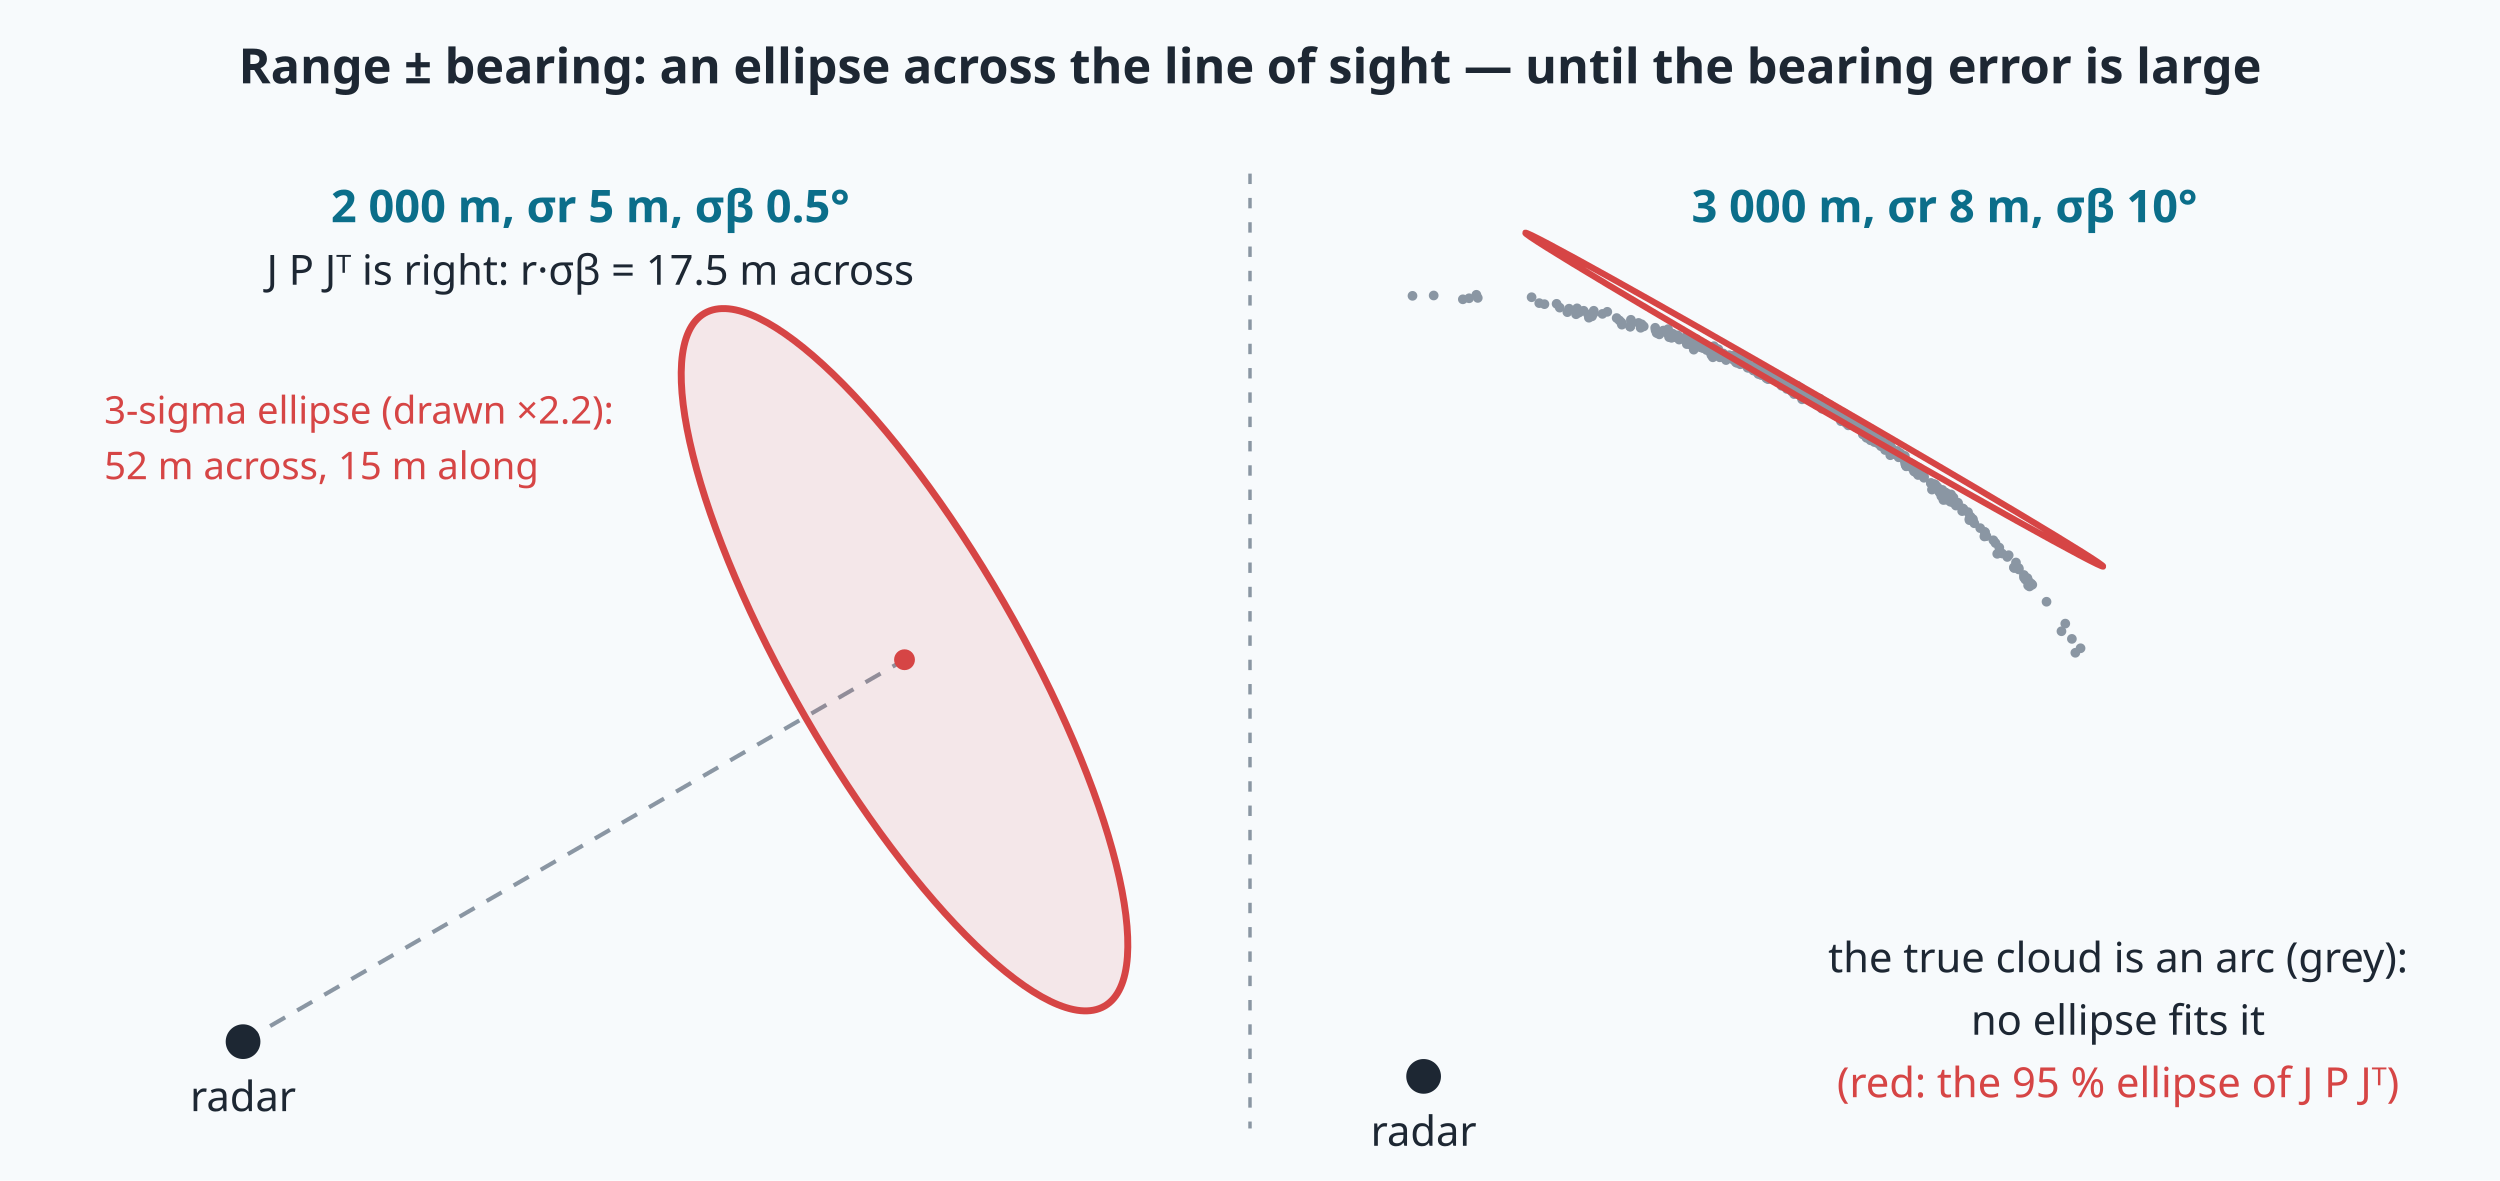
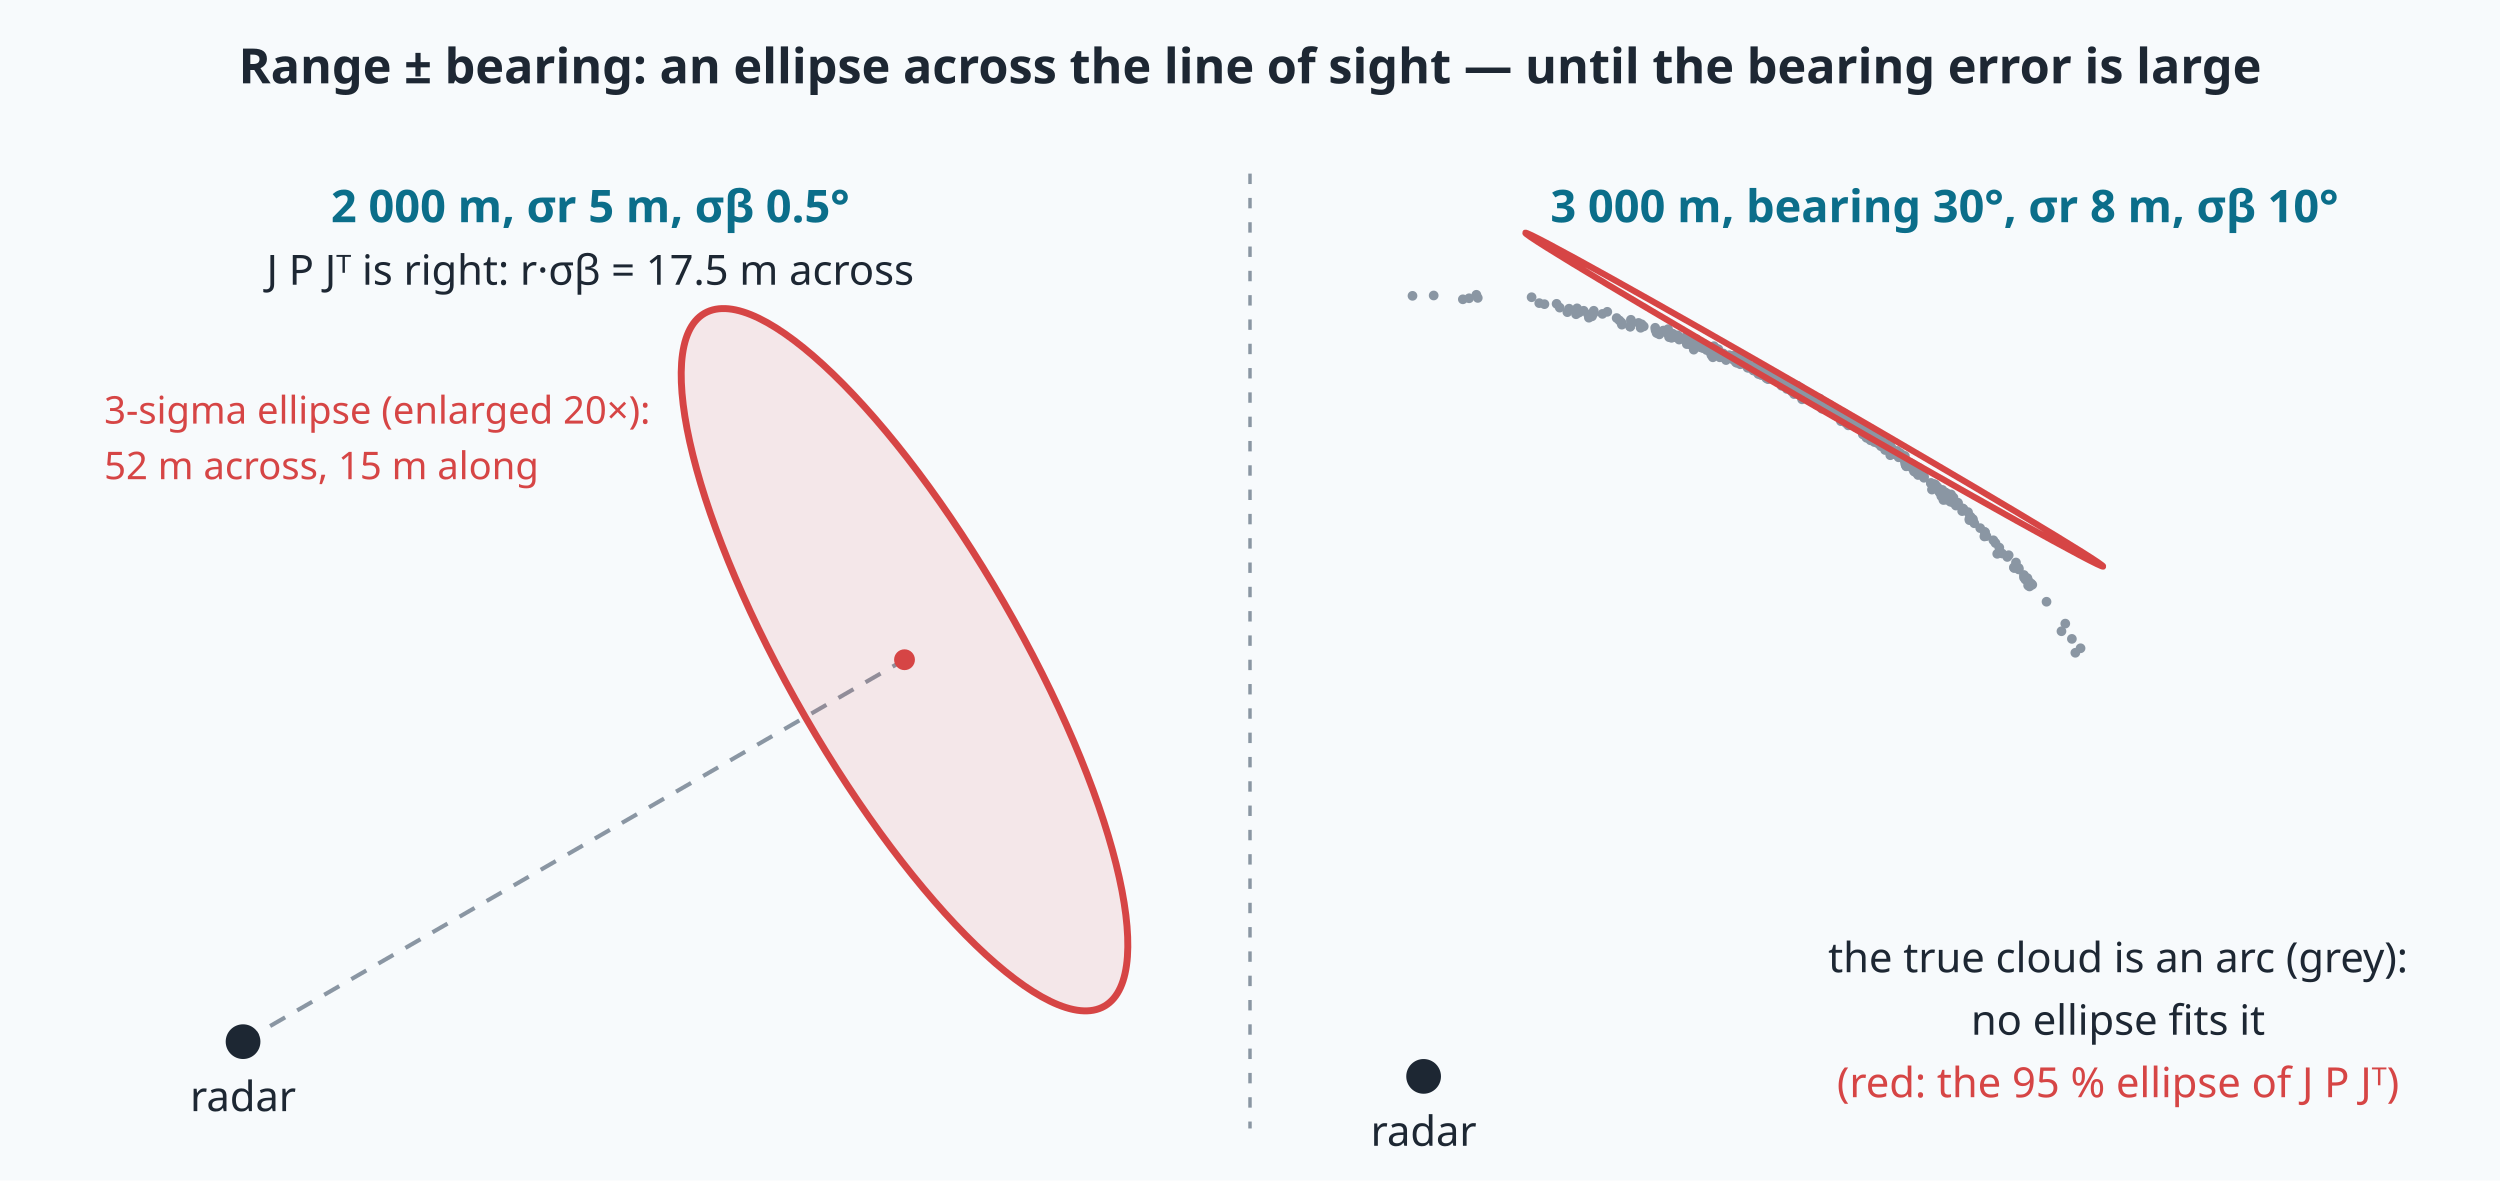
<svg xmlns="http://www.w3.org/2000/svg" viewBox="0 0 720 340" font-family="sans-serif" font-size="13">
  <rect width="720" height="340" fill="#f7fafc" />
  <defs>
    <marker id="mi" viewBox="0 0 10 10" refX="8" refY="5" markerWidth="7" markerHeight="7" orient="auto-start-reverse">
      <path d="M0 0L10 5L0 10z" fill="#1d2733" />
    </marker>
    <marker id="mr" viewBox="0 0 10 10" refX="8" refY="5" markerWidth="7" markerHeight="7" orient="auto-start-reverse">
      <path d="M0 0L10 5L0 10z" fill="#d64545" />
    </marker>
    <marker id="mb" viewBox="0 0 10 10" refX="8" refY="5" markerWidth="7" markerHeight="7" orient="auto-start-reverse">
      <path d="M0 0L10 5L0 10z" fill="#0b6e8a" />
    </marker>
    <marker id="mo" viewBox="0 0 10 10" refX="8" refY="5" markerWidth="7" markerHeight="7" orient="auto-start-reverse">
      <path d="M0 0L10 5L0 10z" fill="#a8680d" />
    </marker>
    <marker id="mg" viewBox="0 0 10 10" refX="8" refY="5" markerWidth="7" markerHeight="7" orient="auto-start-reverse">
      <path d="M0 0L10 5L0 10z" fill="#8a96a3" />
    </marker>
    <marker id="mn" viewBox="0 0 10 10" refX="8" refY="5" markerWidth="7" markerHeight="7" orient="auto-start-reverse">
      <path d="M0 0L10 5L0 10z" fill="#2e9e4f" />
    </marker>
  </defs>
  <text x="360.0" y="24.0" text-anchor="middle" font-size="14" fill="#1d2733" font-weight="bold">Range ± bearing: an ellipse across the line of sight — until the bearing error is large</text>
  <line x1="70.0" y1="300.0" x2="260.5" y2="190.0" stroke="#8a96a3" stroke-width="1.2" stroke-dasharray="5 4" />
  <circle cx="70.0" cy="300.0" r="5" fill="#1d2733" />
  <text x="70.0" y="320.0" text-anchor="middle" font-size="12" fill="#1d2733" font-weight="normal">radar</text>
  <ellipse cx="260.5" cy="190.0" rx="115.2" ry="33.0" transform="rotate(60.00 260.5 190.0)" stroke="#d64545" fill="#d64545" fill-opacity="0.1" stroke-width="2.0" />
  <circle cx="260.5" cy="190.0" r="3" fill="#d64545" />
-   <text x="30.0" y="122.0" text-anchor="start" font-size="11" fill="#d64545" font-weight="normal">3-sigma ellipse (drawn ×2.2):</text>
+   <text x="30.0" y="122.0" text-anchor="start" font-size="11" fill="#d64545" font-weight="normal">3-sigma ellipse (enlarged 20×):</text>
  <text x="30.0" y="138.0" text-anchor="start" font-size="11" fill="#d64545" font-weight="normal">52 m across, 15 m along</text>
  <text x="170.0" y="64.0" text-anchor="middle" font-size="13" fill="#0b6e8a" font-weight="bold">2 000 m, σr 5 m, σβ 0.5°</text>
  <text x="170.0" y="82.0" text-anchor="middle" font-size="12" fill="#1d2733" font-weight="normal">J P Jᵀ is right: r·σβ = 17.5 m across</text>
  <circle cx="514.5" cy="111.3" r="1.4" fill="#8a96a3" />
  <circle cx="581.4" cy="164.0" r="1.4" fill="#8a96a3" />
  <circle cx="516.0" cy="112.7" r="1.4" fill="#8a96a3" />
  <circle cx="465.6" cy="91.6" r="1.4" fill="#8a96a3" />
  <circle cx="494.3" cy="100.6" r="1.4" fill="#8a96a3" />
  <circle cx="478.0" cy="95.8" r="1.4" fill="#8a96a3" />
  <circle cx="510.1" cy="108.2" r="1.4" fill="#8a96a3" />
  <circle cx="469.8" cy="92.9" r="1.4" fill="#8a96a3" />
  <circle cx="490.2" cy="100.0" r="1.4" fill="#8a96a3" />
  <circle cx="580.1" cy="163.6" r="1.4" fill="#8a96a3" />
  <circle cx="530.2" cy="121.3" r="1.4" fill="#8a96a3" />
  <circle cx="534.5" cy="121.6" r="1.4" fill="#8a96a3" />
  <circle cx="578.1" cy="160.4" r="1.4" fill="#8a96a3" />
  <circle cx="462.9" cy="89.8" r="1.4" fill="#8a96a3" />
  <circle cx="541.8" cy="127.0" r="1.4" fill="#8a96a3" />
  <circle cx="506.4" cy="106.5" r="1.4" fill="#8a96a3" />
  <circle cx="521.5" cy="115.0" r="1.4" fill="#8a96a3" />
  <circle cx="499.1" cy="102.5" r="1.4" fill="#8a96a3" />
  <circle cx="526.6" cy="117.9" r="1.4" fill="#8a96a3" />
  <circle cx="562.6" cy="143.3" r="1.4" fill="#8a96a3" />
  <circle cx="560.9" cy="143.4" r="1.4" fill="#8a96a3" />
  <circle cx="531.2" cy="120.3" r="1.4" fill="#8a96a3" />
  <circle cx="549.0" cy="134.2" r="1.4" fill="#8a96a3" />
  <circle cx="480.4" cy="94.8" r="1.4" fill="#8a96a3" />
  <circle cx="412.9" cy="85.1" r="1.4" fill="#8a96a3" />
  <circle cx="556.1" cy="139.2" r="1.4" fill="#8a96a3" />
  <circle cx="583.9" cy="166.5" r="1.4" fill="#8a96a3" />
  <circle cx="538.0" cy="125.6" r="1.4" fill="#8a96a3" />
  <circle cx="501.3" cy="103.9" r="1.4" fill="#8a96a3" />
  <circle cx="524.1" cy="116.9" r="1.4" fill="#8a96a3" />
  <circle cx="561.7" cy="143.4" r="1.4" fill="#8a96a3" />
  <circle cx="480.7" cy="97.1" r="1.4" fill="#8a96a3" />
  <circle cx="524.7" cy="117.7" r="1.4" fill="#8a96a3" />
  <circle cx="542.8" cy="128.8" r="1.4" fill="#8a96a3" />
  <circle cx="485.8" cy="99.1" r="1.4" fill="#8a96a3" />
  <circle cx="585.3" cy="168.4" r="1.4" fill="#8a96a3" />
  <circle cx="549.3" cy="133.3" r="1.4" fill="#8a96a3" />
  <circle cx="574.1" cy="155.6" r="1.4" fill="#8a96a3" />
  <circle cx="484.2" cy="97.5" r="1.4" fill="#8a96a3" />
  <circle cx="529.9" cy="119.9" r="1.4" fill="#8a96a3" />
  <circle cx="570.3" cy="152.1" r="1.4" fill="#8a96a3" />
  <circle cx="538.1" cy="124.2" r="1.4" fill="#8a96a3" />
  <circle cx="562.6" cy="144.8" r="1.4" fill="#8a96a3" />
  <circle cx="454.8" cy="90.0" r="1.4" fill="#8a96a3" />
  <circle cx="519.4" cy="114.1" r="1.4" fill="#8a96a3" />
  <circle cx="449.2" cy="88.6" r="1.4" fill="#8a96a3" />
  <circle cx="505.0" cy="106.5" r="1.4" fill="#8a96a3" />
  <circle cx="533.0" cy="120.3" r="1.4" fill="#8a96a3" />
  <circle cx="518.5" cy="113.7" r="1.4" fill="#8a96a3" />
  <circle cx="477.1" cy="95.9" r="1.4" fill="#8a96a3" />
  <circle cx="532.5" cy="121.5" r="1.4" fill="#8a96a3" />
  <circle cx="544.4" cy="129.0" r="1.4" fill="#8a96a3" />
  <circle cx="519.2" cy="113.5" r="1.4" fill="#8a96a3" />
  <circle cx="548.7" cy="133.6" r="1.4" fill="#8a96a3" />
  <circle cx="558.7" cy="141.8" r="1.4" fill="#8a96a3" />
  <circle cx="561.8" cy="144.2" r="1.4" fill="#8a96a3" />
  <circle cx="511.2" cy="108.4" r="1.4" fill="#8a96a3" />
  <circle cx="539.3" cy="126.6" r="1.4" fill="#8a96a3" />
  <circle cx="500.2" cy="103.9" r="1.4" fill="#8a96a3" />
  <circle cx="519.4" cy="113.8" r="1.4" fill="#8a96a3" />
  <circle cx="557.0" cy="139.4" r="1.4" fill="#8a96a3" />
  <circle cx="519.0" cy="112.9" r="1.4" fill="#8a96a3" />
  <circle cx="506.4" cy="107.7" r="1.4" fill="#8a96a3" />
  <circle cx="502.3" cy="103.2" r="1.4" fill="#8a96a3" />
  <circle cx="539.7" cy="126.0" r="1.4" fill="#8a96a3" />
  <circle cx="572.1" cy="154.4" r="1.4" fill="#8a96a3" />
  <circle cx="552.1" cy="136.2" r="1.4" fill="#8a96a3" />
  <circle cx="514.7" cy="111.0" r="1.4" fill="#8a96a3" />
  <circle cx="548.6" cy="132.8" r="1.4" fill="#8a96a3" />
  <circle cx="553.4" cy="136.2" r="1.4" fill="#8a96a3" />
  <circle cx="568.2" cy="150.0" r="1.4" fill="#8a96a3" />
  <circle cx="498.9" cy="103.0" r="1.4" fill="#8a96a3" />
  <circle cx="542.9" cy="129.6" r="1.4" fill="#8a96a3" />
  <circle cx="508.4" cy="108.2" r="1.4" fill="#8a96a3" />
  <circle cx="503.3" cy="105.9" r="1.4" fill="#8a96a3" />
  <circle cx="562.3" cy="144.2" r="1.4" fill="#8a96a3" />
  <circle cx="540.7" cy="126.5" r="1.4" fill="#8a96a3" />
  <circle cx="524.7" cy="117.4" r="1.4" fill="#8a96a3" />
  <circle cx="565.1" cy="147.2" r="1.4" fill="#8a96a3" />
  <circle cx="528.4" cy="118.2" r="1.4" fill="#8a96a3" />
  <circle cx="491.4" cy="99.7" r="1.4" fill="#8a96a3" />
  <circle cx="551.5" cy="135.9" r="1.4" fill="#8a96a3" />
  <circle cx="489.8" cy="99.3" r="1.4" fill="#8a96a3" />
  <circle cx="491.9" cy="100.2" r="1.4" fill="#8a96a3" />
  <circle cx="508.0" cy="107.7" r="1.4" fill="#8a96a3" />
  <circle cx="517.7" cy="111.1" r="1.4" fill="#8a96a3" />
  <circle cx="551.2" cy="135.7" r="1.4" fill="#8a96a3" />
  <circle cx="510.2" cy="108.7" r="1.4" fill="#8a96a3" />
  <circle cx="456.1" cy="89.5" r="1.4" fill="#8a96a3" />
  <circle cx="502.8" cy="104.8" r="1.4" fill="#8a96a3" />
  <circle cx="533.0" cy="121.7" r="1.4" fill="#8a96a3" />
  <circle cx="518.8" cy="112.1" r="1.4" fill="#8a96a3" />
  <circle cx="518.8" cy="112.1" r="1.4" fill="#8a96a3" />
  <circle cx="479.0" cy="95.3" r="1.4" fill="#8a96a3" />
  <circle cx="509.3" cy="107.4" r="1.4" fill="#8a96a3" />
  <circle cx="541.6" cy="127.5" r="1.4" fill="#8a96a3" />
  <circle cx="541.7" cy="128.5" r="1.4" fill="#8a96a3" />
  <circle cx="493.6" cy="99.7" r="1.4" fill="#8a96a3" />
  <circle cx="496.8" cy="103.0" r="1.4" fill="#8a96a3" />
  <circle cx="488.6" cy="97.7" r="1.4" fill="#8a96a3" />
  <circle cx="552.6" cy="136.1" r="1.4" fill="#8a96a3" />
  <circle cx="496.2" cy="102.0" r="1.4" fill="#8a96a3" />
  <circle cx="513.1" cy="110.1" r="1.4" fill="#8a96a3" />
  <circle cx="493.7" cy="100.5" r="1.4" fill="#8a96a3" />
  <circle cx="490.2" cy="100.1" r="1.4" fill="#8a96a3" />
  <circle cx="518.6" cy="111.7" r="1.4" fill="#8a96a3" />
  <circle cx="551.7" cy="134.8" r="1.4" fill="#8a96a3" />
  <circle cx="502.5" cy="104.8" r="1.4" fill="#8a96a3" />
  <circle cx="559.5" cy="142.3" r="1.4" fill="#8a96a3" />
  <circle cx="520.7" cy="113.9" r="1.4" fill="#8a96a3" />
  <circle cx="546.1" cy="130.9" r="1.4" fill="#8a96a3" />
  <circle cx="594.8" cy="179.6" r="1.4" fill="#8a96a3" />
  <circle cx="589.4" cy="173.3" r="1.4" fill="#8a96a3" />
  <circle cx="531.7" cy="121.9" r="1.4" fill="#8a96a3" />
  <circle cx="525.7" cy="115.9" r="1.4" fill="#8a96a3" />
  <circle cx="516.7" cy="113.5" r="1.4" fill="#8a96a3" />
  <circle cx="546.4" cy="129.9" r="1.4" fill="#8a96a3" />
  <circle cx="453.9" cy="90.5" r="1.4" fill="#8a96a3" />
  <circle cx="497.8" cy="102.8" r="1.4" fill="#8a96a3" />
  <circle cx="518.1" cy="112.1" r="1.4" fill="#8a96a3" />
  <circle cx="495.6" cy="101.9" r="1.4" fill="#8a96a3" />
  <circle cx="487.0" cy="99.3" r="1.4" fill="#8a96a3" />
  <circle cx="563.9" cy="144.8" r="1.4" fill="#8a96a3" />
  <circle cx="469.5" cy="94.1" r="1.4" fill="#8a96a3" />
  <circle cx="507.2" cy="108.0" r="1.4" fill="#8a96a3" />
  <circle cx="502.6" cy="104.0" r="1.4" fill="#8a96a3" />
  <circle cx="506.0" cy="107.1" r="1.4" fill="#8a96a3" />
  <circle cx="485.3" cy="97.8" r="1.4" fill="#8a96a3" />
  <circle cx="547.7" cy="131.4" r="1.4" fill="#8a96a3" />
  <circle cx="518.5" cy="113.0" r="1.4" fill="#8a96a3" />
  <circle cx="575.8" cy="157.7" r="1.4" fill="#8a96a3" />
  <circle cx="473.4" cy="94.0" r="1.4" fill="#8a96a3" />
  <circle cx="526.7" cy="117.5" r="1.4" fill="#8a96a3" />
  <circle cx="476.7" cy="94.4" r="1.4" fill="#8a96a3" />
  <circle cx="530.5" cy="119.3" r="1.4" fill="#8a96a3" />
  <circle cx="559.7" cy="141.8" r="1.4" fill="#8a96a3" />
  <circle cx="481.9" cy="96.2" r="1.4" fill="#8a96a3" />
  <circle cx="554.1" cy="137.6" r="1.4" fill="#8a96a3" />
  <circle cx="493.5" cy="101.6" r="1.4" fill="#8a96a3" />
  <circle cx="481.4" cy="97.3" r="1.4" fill="#8a96a3" />
  <circle cx="533.7" cy="121.5" r="1.4" fill="#8a96a3" />
  <circle cx="547.4" cy="130.6" r="1.4" fill="#8a96a3" />
  <circle cx="527.0" cy="117.8" r="1.4" fill="#8a96a3" />
  <circle cx="532.3" cy="122.5" r="1.4" fill="#8a96a3" />
  <circle cx="521.2" cy="114.8" r="1.4" fill="#8a96a3" />
  <circle cx="504.9" cy="105.7" r="1.4" fill="#8a96a3" />
  <circle cx="443.3" cy="87.3" r="1.4" fill="#8a96a3" />
  <circle cx="509.8" cy="108.3" r="1.4" fill="#8a96a3" />
  <circle cx="498.0" cy="102.3" r="1.4" fill="#8a96a3" />
  <circle cx="541.0" cy="126.4" r="1.4" fill="#8a96a3" />
  <circle cx="493.0" cy="101.7" r="1.4" fill="#8a96a3" />
  <circle cx="582.9" cy="165.6" r="1.4" fill="#8a96a3" />
  <circle cx="542.6" cy="128.8" r="1.4" fill="#8a96a3" />
  <circle cx="507.9" cy="107.3" r="1.4" fill="#8a96a3" />
  <circle cx="544.5" cy="128.7" r="1.4" fill="#8a96a3" />
  <circle cx="514.5" cy="109.5" r="1.4" fill="#8a96a3" />
  <circle cx="563.4" cy="144.8" r="1.4" fill="#8a96a3" />
  <circle cx="507.8" cy="107.7" r="1.4" fill="#8a96a3" />
  <circle cx="567.2" cy="149.4" r="1.4" fill="#8a96a3" />
  <circle cx="484.7" cy="97.4" r="1.4" fill="#8a96a3" />
  <circle cx="525.9" cy="117.8" r="1.4" fill="#8a96a3" />
  <circle cx="520.4" cy="114.0" r="1.4" fill="#8a96a3" />
  <circle cx="491.0" cy="99.7" r="1.4" fill="#8a96a3" />
  <circle cx="511.8" cy="108.7" r="1.4" fill="#8a96a3" />
  <circle cx="523.0" cy="115.6" r="1.4" fill="#8a96a3" />
  <circle cx="480.2" cy="96.0" r="1.4" fill="#8a96a3" />
  <circle cx="492.8" cy="99.9" r="1.4" fill="#8a96a3" />
  <circle cx="539.0" cy="125.4" r="1.4" fill="#8a96a3" />
  <circle cx="495.3" cy="102.9" r="1.4" fill="#8a96a3" />
  <circle cx="571.7" cy="153.3" r="1.4" fill="#8a96a3" />
  <circle cx="571.6" cy="153.2" r="1.4" fill="#8a96a3" />
  <circle cx="506.2" cy="106.9" r="1.4" fill="#8a96a3" />
  <circle cx="534.6" cy="122.6" r="1.4" fill="#8a96a3" />
  <circle cx="539.8" cy="127.3" r="1.4" fill="#8a96a3" />
  <circle cx="546.7" cy="130.3" r="1.4" fill="#8a96a3" />
  <circle cx="504.1" cy="105.4" r="1.4" fill="#8a96a3" />
  <circle cx="546.8" cy="131.7" r="1.4" fill="#8a96a3" />
  <circle cx="504.2" cy="105.5" r="1.4" fill="#8a96a3" />
  <circle cx="519.4" cy="113.3" r="1.4" fill="#8a96a3" />
  <circle cx="561.7" cy="144.5" r="1.4" fill="#8a96a3" />
  <circle cx="519.0" cy="115.0" r="1.4" fill="#8a96a3" />
  <circle cx="487.8" cy="100.7" r="1.4" fill="#8a96a3" />
  <circle cx="503.1" cy="103.8" r="1.4" fill="#8a96a3" />
  <circle cx="533.0" cy="122.4" r="1.4" fill="#8a96a3" />
  <circle cx="495.7" cy="102.2" r="1.4" fill="#8a96a3" />
  <circle cx="488.2" cy="98.7" r="1.4" fill="#8a96a3" />
  <circle cx="527.6" cy="118.4" r="1.4" fill="#8a96a3" />
  <circle cx="489.3" cy="98.7" r="1.4" fill="#8a96a3" />
  <circle cx="584.5" cy="168.9" r="1.4" fill="#8a96a3" />
  <circle cx="499.3" cy="103.1" r="1.4" fill="#8a96a3" />
  <circle cx="544.4" cy="131.1" r="1.4" fill="#8a96a3" />
  <circle cx="469.8" cy="92.7" r="1.4" fill="#8a96a3" />
  <circle cx="511.2" cy="108.6" r="1.4" fill="#8a96a3" />
  <circle cx="549.4" cy="133.1" r="1.4" fill="#8a96a3" />
  <circle cx="540.4" cy="126.4" r="1.4" fill="#8a96a3" />
  <circle cx="543.8" cy="128.9" r="1.4" fill="#8a96a3" />
  <circle cx="502.7" cy="104.4" r="1.4" fill="#8a96a3" />
  <circle cx="529.4" cy="118.6" r="1.4" fill="#8a96a3" />
  <circle cx="515.5" cy="111.9" r="1.4" fill="#8a96a3" />
  <circle cx="471.9" cy="93.0" r="1.4" fill="#8a96a3" />
  <circle cx="558.6" cy="141.8" r="1.4" fill="#8a96a3" />
  <circle cx="498.8" cy="103.2" r="1.4" fill="#8a96a3" />
  <circle cx="514.5" cy="110.9" r="1.4" fill="#8a96a3" />
  <circle cx="550.6" cy="133.9" r="1.4" fill="#8a96a3" />
  <circle cx="544.1" cy="129.5" r="1.4" fill="#8a96a3" />
  <circle cx="596.7" cy="184.0" r="1.4" fill="#8a96a3" />
  <circle cx="520.0" cy="114.0" r="1.4" fill="#8a96a3" />
  <circle cx="567.2" cy="149.8" r="1.4" fill="#8a96a3" />
  <circle cx="519.3" cy="112.6" r="1.4" fill="#8a96a3" />
  <circle cx="523.9" cy="115.6" r="1.4" fill="#8a96a3" />
  <circle cx="557.4" cy="139.6" r="1.4" fill="#8a96a3" />
  <circle cx="544.9" cy="129.2" r="1.4" fill="#8a96a3" />
  <circle cx="505.0" cy="106.7" r="1.4" fill="#8a96a3" />
  <circle cx="520.2" cy="113.2" r="1.4" fill="#8a96a3" />
  <circle cx="528.5" cy="119.5" r="1.4" fill="#8a96a3" />
  <circle cx="574.7" cy="156.4" r="1.4" fill="#8a96a3" />
  <circle cx="495.9" cy="102.2" r="1.4" fill="#8a96a3" />
  <circle cx="530.6" cy="119.8" r="1.4" fill="#8a96a3" />
  <circle cx="543.1" cy="128.1" r="1.4" fill="#8a96a3" />
  <circle cx="527.5" cy="118.1" r="1.4" fill="#8a96a3" />
  <circle cx="505.0" cy="106.6" r="1.4" fill="#8a96a3" />
  <circle cx="550.3" cy="133.4" r="1.4" fill="#8a96a3" />
  <circle cx="490.2" cy="99.0" r="1.4" fill="#8a96a3" />
  <circle cx="581.4" cy="163.6" r="1.4" fill="#8a96a3" />
  <circle cx="425.2" cy="84.9" r="1.4" fill="#8a96a3" />
  <circle cx="451.4" cy="89.9" r="1.4" fill="#8a96a3" />
  <circle cx="528.3" cy="118.6" r="1.4" fill="#8a96a3" />
  <circle cx="543.9" cy="129.3" r="1.4" fill="#8a96a3" />
  <circle cx="537.6" cy="126.1" r="1.4" fill="#8a96a3" />
  <circle cx="502.4" cy="104.8" r="1.4" fill="#8a96a3" />
  <circle cx="517.9" cy="112.5" r="1.4" fill="#8a96a3" />
  <circle cx="523.2" cy="116.6" r="1.4" fill="#8a96a3" />
  <circle cx="491.5" cy="100.8" r="1.4" fill="#8a96a3" />
  <circle cx="509.9" cy="108.3" r="1.4" fill="#8a96a3" />
  <circle cx="489.4" cy="99.1" r="1.4" fill="#8a96a3" />
  <circle cx="560.1" cy="141.8" r="1.4" fill="#8a96a3" />
  <circle cx="536.5" cy="124.7" r="1.4" fill="#8a96a3" />
  <circle cx="507.7" cy="108.0" r="1.4" fill="#8a96a3" />
  <circle cx="509.9" cy="108.7" r="1.4" fill="#8a96a3" />
  <circle cx="507.2" cy="107.1" r="1.4" fill="#8a96a3" />
  <circle cx="512.0" cy="109.8" r="1.4" fill="#8a96a3" />
  <circle cx="532.0" cy="121.1" r="1.4" fill="#8a96a3" />
  <circle cx="510.8" cy="108.4" r="1.4" fill="#8a96a3" />
  <circle cx="505.5" cy="105.8" r="1.4" fill="#8a96a3" />
  <circle cx="535.8" cy="123.3" r="1.4" fill="#8a96a3" />
  <circle cx="517.0" cy="112.9" r="1.4" fill="#8a96a3" />
  <circle cx="522.9" cy="115.7" r="1.4" fill="#8a96a3" />
  <circle cx="525.7" cy="116.7" r="1.4" fill="#8a96a3" />
  <circle cx="516.9" cy="111.4" r="1.4" fill="#8a96a3" />
  <circle cx="483.2" cy="96.6" r="1.4" fill="#8a96a3" />
  <circle cx="514.2" cy="111.3" r="1.4" fill="#8a96a3" />
  <circle cx="560.9" cy="143.5" r="1.4" fill="#8a96a3" />
  <circle cx="492.6" cy="101.5" r="1.4" fill="#8a96a3" />
  <circle cx="493.3" cy="102.9" r="1.4" fill="#8a96a3" />
  <circle cx="508.1" cy="108.2" r="1.4" fill="#8a96a3" />
  <circle cx="509.2" cy="109.2" r="1.4" fill="#8a96a3" />
  <circle cx="566.8" cy="147.5" r="1.4" fill="#8a96a3" />
  <circle cx="512.7" cy="109.5" r="1.4" fill="#8a96a3" />
  <circle cx="559.4" cy="142.3" r="1.4" fill="#8a96a3" />
  <circle cx="548.8" cy="132.9" r="1.4" fill="#8a96a3" />
  <circle cx="546.8" cy="131.0" r="1.4" fill="#8a96a3" />
  <circle cx="544.4" cy="128.3" r="1.4" fill="#8a96a3" />
  <circle cx="535.0" cy="122.4" r="1.4" fill="#8a96a3" />
  <circle cx="540.8" cy="125.8" r="1.4" fill="#8a96a3" />
  <circle cx="561.6" cy="143.4" r="1.4" fill="#8a96a3" />
  <circle cx="448.3" cy="87.5" r="1.4" fill="#8a96a3" />
  <circle cx="535.4" cy="122.2" r="1.4" fill="#8a96a3" />
  <circle cx="560.4" cy="141.9" r="1.4" fill="#8a96a3" />
  <circle cx="500.0" cy="103.8" r="1.4" fill="#8a96a3" />
  <circle cx="521.7" cy="113.9" r="1.4" fill="#8a96a3" />
  <circle cx="550.5" cy="134.6" r="1.4" fill="#8a96a3" />
  <circle cx="459.0" cy="89.5" r="1.4" fill="#8a96a3" />
  <circle cx="532.6" cy="121.5" r="1.4" fill="#8a96a3" />
  <circle cx="483.6" cy="97.8" r="1.4" fill="#8a96a3" />
  <circle cx="531.1" cy="119.0" r="1.4" fill="#8a96a3" />
  <circle cx="535.0" cy="123.2" r="1.4" fill="#8a96a3" />
  <circle cx="530.9" cy="120.1" r="1.4" fill="#8a96a3" />
  <circle cx="486.4" cy="99.0" r="1.4" fill="#8a96a3" />
  <circle cx="522.7" cy="115.7" r="1.4" fill="#8a96a3" />
  <circle cx="500.3" cy="104.2" r="1.4" fill="#8a96a3" />
  <circle cx="532.5" cy="122.0" r="1.4" fill="#8a96a3" />
  <circle cx="509.9" cy="107.6" r="1.4" fill="#8a96a3" />
  <circle cx="492.6" cy="101.2" r="1.4" fill="#8a96a3" />
  <circle cx="552.4" cy="136.8" r="1.4" fill="#8a96a3" />
  <circle cx="479.1" cy="95.2" r="1.4" fill="#8a96a3" />
  <circle cx="505.1" cy="105.6" r="1.4" fill="#8a96a3" />
  <circle cx="556.4" cy="141.0" r="1.4" fill="#8a96a3" />
  <circle cx="534.5" cy="123.0" r="1.4" fill="#8a96a3" />
  <circle cx="551.2" cy="134.0" r="1.4" fill="#8a96a3" />
  <circle cx="486.9" cy="99.1" r="1.4" fill="#8a96a3" />
  <circle cx="528.3" cy="118.8" r="1.4" fill="#8a96a3" />
  <circle cx="491.3" cy="100.4" r="1.4" fill="#8a96a3" />
  <circle cx="457.6" cy="91.5" r="1.4" fill="#8a96a3" />
  <circle cx="541.4" cy="128.0" r="1.4" fill="#8a96a3" />
  <circle cx="485.9" cy="97.7" r="1.4" fill="#8a96a3" />
  <circle cx="526.7" cy="116.6" r="1.4" fill="#8a96a3" />
  <circle cx="488.6" cy="99.2" r="1.4" fill="#8a96a3" />
  <circle cx="540.6" cy="126.8" r="1.4" fill="#8a96a3" />
  <circle cx="541.5" cy="127.0" r="1.4" fill="#8a96a3" />
  <circle cx="486.2" cy="98.2" r="1.4" fill="#8a96a3" />
  <circle cx="486.2" cy="97.9" r="1.4" fill="#8a96a3" />
  <circle cx="423.1" cy="85.9" r="1.4" fill="#8a96a3" />
  <circle cx="505.9" cy="106.4" r="1.4" fill="#8a96a3" />
  <circle cx="514.2" cy="110.2" r="1.4" fill="#8a96a3" />
  <circle cx="496.3" cy="101.8" r="1.4" fill="#8a96a3" />
  <circle cx="544.5" cy="130.8" r="1.4" fill="#8a96a3" />
  <circle cx="519.5" cy="112.9" r="1.4" fill="#8a96a3" />
  <circle cx="522.3" cy="114.9" r="1.4" fill="#8a96a3" />
  <circle cx="500.2" cy="103.7" r="1.4" fill="#8a96a3" />
  <circle cx="467.1" cy="93.5" r="1.4" fill="#8a96a3" />
  <circle cx="524.1" cy="116.0" r="1.4" fill="#8a96a3" />
  <circle cx="549.0" cy="134.3" r="1.4" fill="#8a96a3" />
  <circle cx="559.7" cy="144.0" r="1.4" fill="#8a96a3" />
  <circle cx="528.1" cy="118.4" r="1.4" fill="#8a96a3" />
  <circle cx="476.8" cy="95.1" r="1.4" fill="#8a96a3" />
  <circle cx="510.5" cy="108.6" r="1.4" fill="#8a96a3" />
  <circle cx="527.4" cy="117.9" r="1.4" fill="#8a96a3" />
  <circle cx="482.6" cy="97.0" r="1.4" fill="#8a96a3" />
  <circle cx="509.3" cy="107.4" r="1.4" fill="#8a96a3" />
  <circle cx="499.6" cy="103.1" r="1.4" fill="#8a96a3" />
  <circle cx="493.8" cy="100.1" r="1.4" fill="#8a96a3" />
  <circle cx="486.0" cy="96.6" r="1.4" fill="#8a96a3" />
  <circle cx="532.8" cy="120.9" r="1.4" fill="#8a96a3" />
  <circle cx="540.3" cy="125.9" r="1.4" fill="#8a96a3" />
  <circle cx="561.9" cy="142.4" r="1.4" fill="#8a96a3" />
  <circle cx="512.7" cy="110.4" r="1.4" fill="#8a96a3" />
  <circle cx="524.2" cy="116.3" r="1.4" fill="#8a96a3" />
  <circle cx="459.0" cy="90.2" r="1.4" fill="#8a96a3" />
  <circle cx="531.1" cy="121.4" r="1.4" fill="#8a96a3" />
  <circle cx="565.5" cy="146.6" r="1.4" fill="#8a96a3" />
  <circle cx="494.9" cy="100.6" r="1.4" fill="#8a96a3" />
  <circle cx="538.2" cy="126.0" r="1.4" fill="#8a96a3" />
  <circle cx="503.7" cy="105.9" r="1.4" fill="#8a96a3" />
  <circle cx="539.7" cy="125.4" r="1.4" fill="#8a96a3" />
  <circle cx="546.4" cy="130.0" r="1.4" fill="#8a96a3" />
  <circle cx="469.5" cy="94.0" r="1.4" fill="#8a96a3" />
  <circle cx="490.3" cy="99.5" r="1.4" fill="#8a96a3" />
  <circle cx="495.8" cy="102.1" r="1.4" fill="#8a96a3" />
  <circle cx="514.6" cy="112.0" r="1.4" fill="#8a96a3" />
  <circle cx="563.3" cy="145.6" r="1.4" fill="#8a96a3" />
  <circle cx="523.4" cy="116.0" r="1.4" fill="#8a96a3" />
  <circle cx="526.7" cy="117.6" r="1.4" fill="#8a96a3" />
  <circle cx="528.6" cy="118.8" r="1.4" fill="#8a96a3" />
  <circle cx="499.2" cy="103.6" r="1.4" fill="#8a96a3" />
  <circle cx="556.8" cy="139.6" r="1.4" fill="#8a96a3" />
  <circle cx="539.2" cy="125.9" r="1.4" fill="#8a96a3" />
  <circle cx="548.0" cy="131.9" r="1.4" fill="#8a96a3" />
  <circle cx="531.2" cy="119.7" r="1.4" fill="#8a96a3" />
  <circle cx="472.8" cy="93.4" r="1.4" fill="#8a96a3" />
  <circle cx="539.7" cy="126.8" r="1.4" fill="#8a96a3" />
  <circle cx="499.9" cy="104.3" r="1.4" fill="#8a96a3" />
  <circle cx="489.7" cy="100.0" r="1.4" fill="#8a96a3" />
  <circle cx="599.2" cy="186.7" r="1.4" fill="#8a96a3" />
  <circle cx="552.2" cy="135.3" r="1.4" fill="#8a96a3" />
  <circle cx="507.6" cy="107.8" r="1.4" fill="#8a96a3" />
  <circle cx="548.9" cy="133.9" r="1.4" fill="#8a96a3" />
  <circle cx="557.3" cy="140.7" r="1.4" fill="#8a96a3" />
  <circle cx="530.0" cy="119.6" r="1.4" fill="#8a96a3" />
  <circle cx="508.2" cy="108.3" r="1.4" fill="#8a96a3" />
  <circle cx="554.1" cy="137.2" r="1.4" fill="#8a96a3" />
  <circle cx="547.7" cy="131.1" r="1.4" fill="#8a96a3" />
  <circle cx="544.9" cy="130.1" r="1.4" fill="#8a96a3" />
  <circle cx="461.5" cy="90.4" r="1.4" fill="#8a96a3" />
  <circle cx="536.5" cy="125.1" r="1.4" fill="#8a96a3" />
  <circle cx="584.1" cy="167.2" r="1.4" fill="#8a96a3" />
  <circle cx="483.5" cy="97.2" r="1.4" fill="#8a96a3" />
  <circle cx="507.9" cy="108.0" r="1.4" fill="#8a96a3" />
  <circle cx="494.6" cy="100.6" r="1.4" fill="#8a96a3" />
  <circle cx="504.6" cy="105.8" r="1.4" fill="#8a96a3" />
  <circle cx="516.9" cy="112.5" r="1.4" fill="#8a96a3" />
  <circle cx="582.9" cy="166.3" r="1.4" fill="#8a96a3" />
  <circle cx="512.0" cy="108.8" r="1.4" fill="#8a96a3" />
  <circle cx="571.5" cy="154.5" r="1.4" fill="#8a96a3" />
  <circle cx="488.4" cy="99.0" r="1.4" fill="#8a96a3" />
  <circle cx="542.9" cy="129.2" r="1.4" fill="#8a96a3" />
  <circle cx="520.6" cy="113.9" r="1.4" fill="#8a96a3" />
  <circle cx="507.5" cy="107.6" r="1.4" fill="#8a96a3" />
  <circle cx="531.9" cy="120.9" r="1.4" fill="#8a96a3" />
  <circle cx="565.2" cy="146.4" r="1.4" fill="#8a96a3" />
  <circle cx="535.8" cy="123.4" r="1.4" fill="#8a96a3" />
  <circle cx="544.6" cy="129.3" r="1.4" fill="#8a96a3" />
  <circle cx="525.7" cy="116.5" r="1.4" fill="#8a96a3" />
  <circle cx="539.0" cy="125.4" r="1.4" fill="#8a96a3" />
  <circle cx="536.6" cy="123.8" r="1.4" fill="#8a96a3" />
  <circle cx="549.9" cy="133.7" r="1.4" fill="#8a96a3" />
  <circle cx="518.9" cy="112.7" r="1.4" fill="#8a96a3" />
  <circle cx="502.4" cy="104.1" r="1.4" fill="#8a96a3" />
  <circle cx="507.2" cy="105.8" r="1.4" fill="#8a96a3" />
  <circle cx="506.5" cy="105.6" r="1.4" fill="#8a96a3" />
  <circle cx="540.7" cy="127.6" r="1.4" fill="#8a96a3" />
  <circle cx="494.8" cy="101.4" r="1.4" fill="#8a96a3" />
  <circle cx="547.1" cy="131.3" r="1.4" fill="#8a96a3" />
  <circle cx="531.9" cy="120.0" r="1.4" fill="#8a96a3" />
  <circle cx="563.8" cy="144.9" r="1.4" fill="#8a96a3" />
  <circle cx="530.0" cy="120.7" r="1.4" fill="#8a96a3" />
  <circle cx="558.0" cy="140.3" r="1.4" fill="#8a96a3" />
  <circle cx="537.4" cy="125.8" r="1.4" fill="#8a96a3" />
  <circle cx="529.6" cy="119.7" r="1.4" fill="#8a96a3" />
  <circle cx="512.7" cy="110.4" r="1.4" fill="#8a96a3" />
  <circle cx="538.9" cy="126.0" r="1.4" fill="#8a96a3" />
  <circle cx="527.1" cy="116.7" r="1.4" fill="#8a96a3" />
  <circle cx="501.3" cy="104.7" r="1.4" fill="#8a96a3" />
  <circle cx="506.0" cy="106.8" r="1.4" fill="#8a96a3" />
  <circle cx="451.9" cy="88.9" r="1.4" fill="#8a96a3" />
  <circle cx="560.8" cy="142.2" r="1.4" fill="#8a96a3" />
  <circle cx="559.1" cy="142.9" r="1.4" fill="#8a96a3" />
  <circle cx="507.0" cy="105.9" r="1.4" fill="#8a96a3" />
  <circle cx="477.3" cy="95.8" r="1.4" fill="#8a96a3" />
  <circle cx="545.0" cy="130.8" r="1.4" fill="#8a96a3" />
  <circle cx="558.9" cy="141.2" r="1.4" fill="#8a96a3" />
  <circle cx="522.4" cy="114.6" r="1.4" fill="#8a96a3" />
  <circle cx="500.4" cy="102.2" r="1.4" fill="#8a96a3" />
  <circle cx="563.7" cy="145.0" r="1.4" fill="#8a96a3" />
  <circle cx="551.7" cy="135.7" r="1.4" fill="#8a96a3" />
  <circle cx="556.1" cy="139.1" r="1.4" fill="#8a96a3" />
  <circle cx="580.0" cy="163.4" r="1.4" fill="#8a96a3" />
  <circle cx="522.1" cy="114.5" r="1.4" fill="#8a96a3" />
  <circle cx="529.0" cy="118.5" r="1.4" fill="#8a96a3" />
  <circle cx="583.3" cy="166.9" r="1.4" fill="#8a96a3" />
  <circle cx="551.0" cy="133.8" r="1.4" fill="#8a96a3" />
  <circle cx="593.7" cy="181.8" r="1.4" fill="#8a96a3" />
  <circle cx="425.6" cy="85.8" r="1.4" fill="#8a96a3" />
  <circle cx="467.0" cy="92.9" r="1.4" fill="#8a96a3" />
  <circle cx="541.9" cy="128.1" r="1.4" fill="#8a96a3" />
  <circle cx="537.5" cy="125.8" r="1.4" fill="#8a96a3" />
  <circle cx="481.4" cy="96.0" r="1.4" fill="#8a96a3" />
  <circle cx="488.5" cy="99.7" r="1.4" fill="#8a96a3" />
  <circle cx="490.5" cy="100.0" r="1.4" fill="#8a96a3" />
  <circle cx="542.9" cy="127.6" r="1.4" fill="#8a96a3" />
  <circle cx="469.7" cy="92.1" r="1.4" fill="#8a96a3" />
  <circle cx="516.1" cy="110.8" r="1.4" fill="#8a96a3" />
  <circle cx="492.9" cy="102.3" r="1.4" fill="#8a96a3" />
  <circle cx="406.8" cy="85.2" r="1.4" fill="#8a96a3" />
  <circle cx="529.6" cy="119.6" r="1.4" fill="#8a96a3" />
  <circle cx="576.6" cy="159.4" r="1.4" fill="#8a96a3" />
  <circle cx="512.8" cy="110.4" r="1.4" fill="#8a96a3" />
  <circle cx="544.9" cy="130.4" r="1.4" fill="#8a96a3" />
  <circle cx="521.7" cy="114.3" r="1.4" fill="#8a96a3" />
  <circle cx="513.1" cy="110.3" r="1.4" fill="#8a96a3" />
  <circle cx="458.5" cy="91.1" r="1.4" fill="#8a96a3" />
  <circle cx="513.1" cy="111.1" r="1.4" fill="#8a96a3" />
  <circle cx="444.8" cy="87.6" r="1.4" fill="#8a96a3" />
  <circle cx="497.1" cy="103.7" r="1.4" fill="#8a96a3" />
  <circle cx="524.4" cy="115.8" r="1.4" fill="#8a96a3" />
  <circle cx="525.1" cy="117.0" r="1.4" fill="#8a96a3" />
  <circle cx="490.4" cy="100.2" r="1.4" fill="#8a96a3" />
  <circle cx="514.0" cy="110.3" r="1.4" fill="#8a96a3" />
  <circle cx="482.0" cy="97.1" r="1.4" fill="#8a96a3" />
  <circle cx="545.1" cy="129.6" r="1.4" fill="#8a96a3" />
  <circle cx="477.9" cy="96.3" r="1.4" fill="#8a96a3" />
  <circle cx="597.7" cy="188.0" r="1.4" fill="#8a96a3" />
  <circle cx="548.6" cy="131.3" r="1.4" fill="#8a96a3" />
  <circle cx="518.2" cy="112.6" r="1.4" fill="#8a96a3" />
  <circle cx="575.2" cy="159.5" r="1.4" fill="#8a96a3" />
  <circle cx="488.8" cy="98.2" r="1.4" fill="#8a96a3" />
  <circle cx="560.5" cy="143.9" r="1.4" fill="#8a96a3" />
  <circle cx="499.8" cy="102.4" r="1.4" fill="#8a96a3" />
  <circle cx="524.1" cy="114.8" r="1.4" fill="#8a96a3" />
  <circle cx="502.7" cy="104.4" r="1.4" fill="#8a96a3" />
  <circle cx="494.7" cy="101.6" r="1.4" fill="#8a96a3" />
  <circle cx="501.2" cy="104.9" r="1.4" fill="#8a96a3" />
  <circle cx="528.5" cy="118.0" r="1.4" fill="#8a96a3" />
  <circle cx="511.1" cy="109.3" r="1.4" fill="#8a96a3" />
  <circle cx="578.5" cy="159.9" r="1.4" fill="#8a96a3" />
  <circle cx="524.5" cy="116.5" r="1.4" fill="#8a96a3" />
  <circle cx="421.3" cy="86.2" r="1.4" fill="#8a96a3" />
  <circle cx="494.6" cy="102.0" r="1.4" fill="#8a96a3" />
  <circle cx="510.9" cy="108.9" r="1.4" fill="#8a96a3" />
  <circle cx="530.7" cy="120.5" r="1.4" fill="#8a96a3" />
  <circle cx="540.4" cy="126.5" r="1.4" fill="#8a96a3" />
  <circle cx="472.5" cy="94.4" r="1.4" fill="#8a96a3" />
  <circle cx="527.1" cy="116.7" r="1.4" fill="#8a96a3" />
  <circle cx="488.8" cy="99.6" r="1.4" fill="#8a96a3" />
  <circle cx="522.3" cy="114.7" r="1.4" fill="#8a96a3" />
  <circle cx="508.7" cy="108.9" r="1.4" fill="#8a96a3" />
  <circle cx="559.4" cy="141.1" r="1.4" fill="#8a96a3" />
  <circle cx="552.6" cy="134.7" r="1.4" fill="#8a96a3" />
  <circle cx="567.5" cy="148.8" r="1.4" fill="#8a96a3" />
  <circle cx="490.9" cy="100.2" r="1.4" fill="#8a96a3" />
  <circle cx="500.2" cy="104.5" r="1.4" fill="#8a96a3" />
  <circle cx="520.1" cy="113.3" r="1.4" fill="#8a96a3" />
  <circle cx="498.7" cy="102.8" r="1.4" fill="#8a96a3" />
  <circle cx="495.7" cy="102.8" r="1.4" fill="#8a96a3" />
  <circle cx="535.6" cy="123.3" r="1.4" fill="#8a96a3" />
  <circle cx="584.9" cy="168.0" r="1.4" fill="#8a96a3" />
  <circle cx="529.4" cy="119.8" r="1.4" fill="#8a96a3" />
  <circle cx="568.2" cy="149.5" r="1.4" fill="#8a96a3" />
  <circle cx="466.4" cy="92.3" r="1.4" fill="#8a96a3" />
  <circle cx="580.6" cy="162.0" r="1.4" fill="#8a96a3" />
  <circle cx="584.1" cy="168.6" r="1.4" fill="#8a96a3" />
  <circle cx="525.0" cy="116.2" r="1.4" fill="#8a96a3" />
  <circle cx="501.1" cy="104.2" r="1.4" fill="#8a96a3" />
  <circle cx="538.7" cy="126.8" r="1.4" fill="#8a96a3" />
  <circle cx="457.4" cy="90.6" r="1.4" fill="#8a96a3" />
  <circle cx="528.7" cy="119.5" r="1.4" fill="#8a96a3" />
  <circle cx="454.2" cy="88.8" r="1.4" fill="#8a96a3" />
  <circle cx="568.6" cy="150.7" r="1.4" fill="#8a96a3" />
  <circle cx="517.6" cy="112.4" r="1.4" fill="#8a96a3" />
  <circle cx="492.3" cy="100.5" r="1.4" fill="#8a96a3" />
  <circle cx="441.1" cy="85.6" r="1.4" fill="#8a96a3" />
  <ellipse cx="522.5" cy="115.1" rx="96.1" ry="1.5" transform="rotate(30.00 522.5 115.1)" stroke="#d64545" fill="none" fill-opacity="0.15" stroke-width="1.8" />
  <circle cx="410.0" cy="310.0" r="5" fill="#1d2733" />
  <text x="410.0" y="330.0" text-anchor="middle" font-size="12" fill="#1d2733" font-weight="normal">radar</text>
-   <text x="560.0" y="64.0" text-anchor="middle" font-size="13" fill="#0b6e8a" font-weight="bold">3 000 m, σr 8 m, σβ 10°</text>
+   <text x="560.0" y="64.0" text-anchor="middle" font-size="13" fill="#0b6e8a" font-weight="bold">3 000 m, bearing 30°, σr 8 m, σβ 10°</text>
  <text x="610.0" y="280.0" text-anchor="middle" font-size="12" fill="#1d2733" font-weight="normal">the true cloud is an arc (grey):</text>
  <text x="610.0" y="298.0" text-anchor="middle" font-size="12" fill="#1d2733" font-weight="normal">no ellipse fits it</text>
  <text x="610.0" y="316.0" text-anchor="middle" font-size="12" fill="#d64545" font-weight="normal">(red: the 95 % ellipse of J P Jᵀ)</text>
  <line x1="360.0" y1="50.0" x2="360.0" y2="325.0" stroke="#8a96a3" stroke-width="1" stroke-dasharray="3 4" />
</svg>
